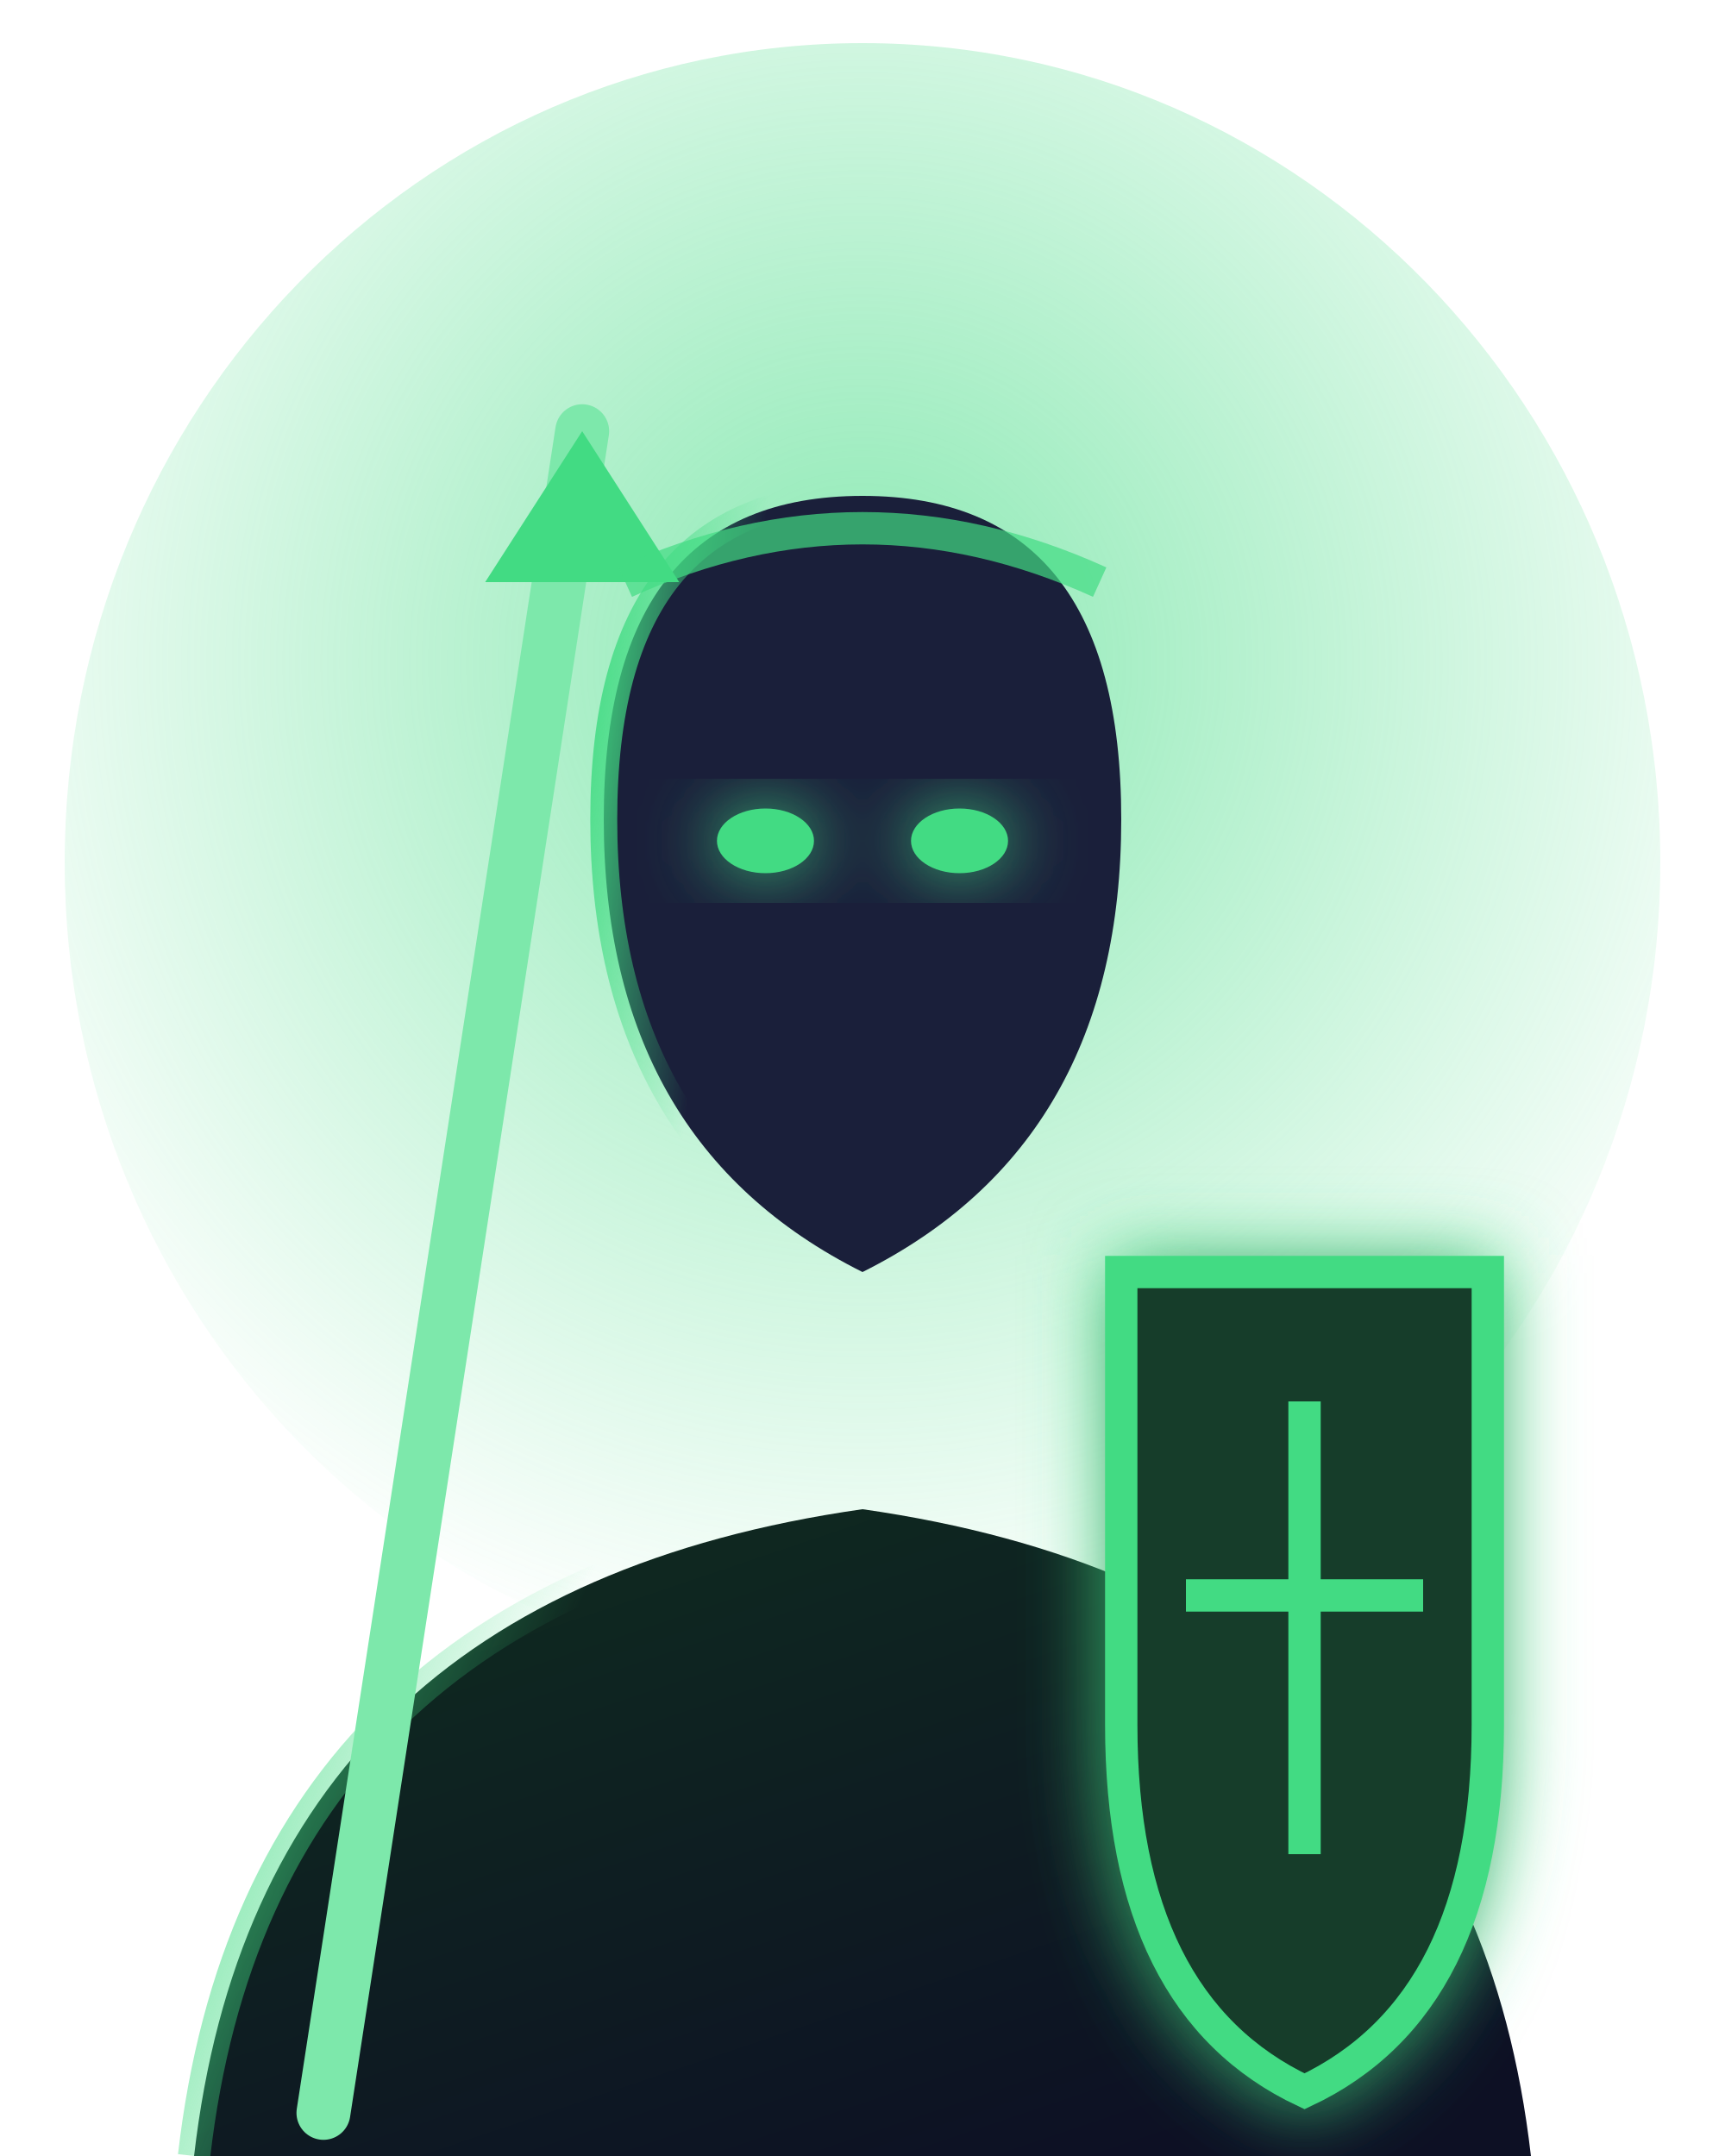
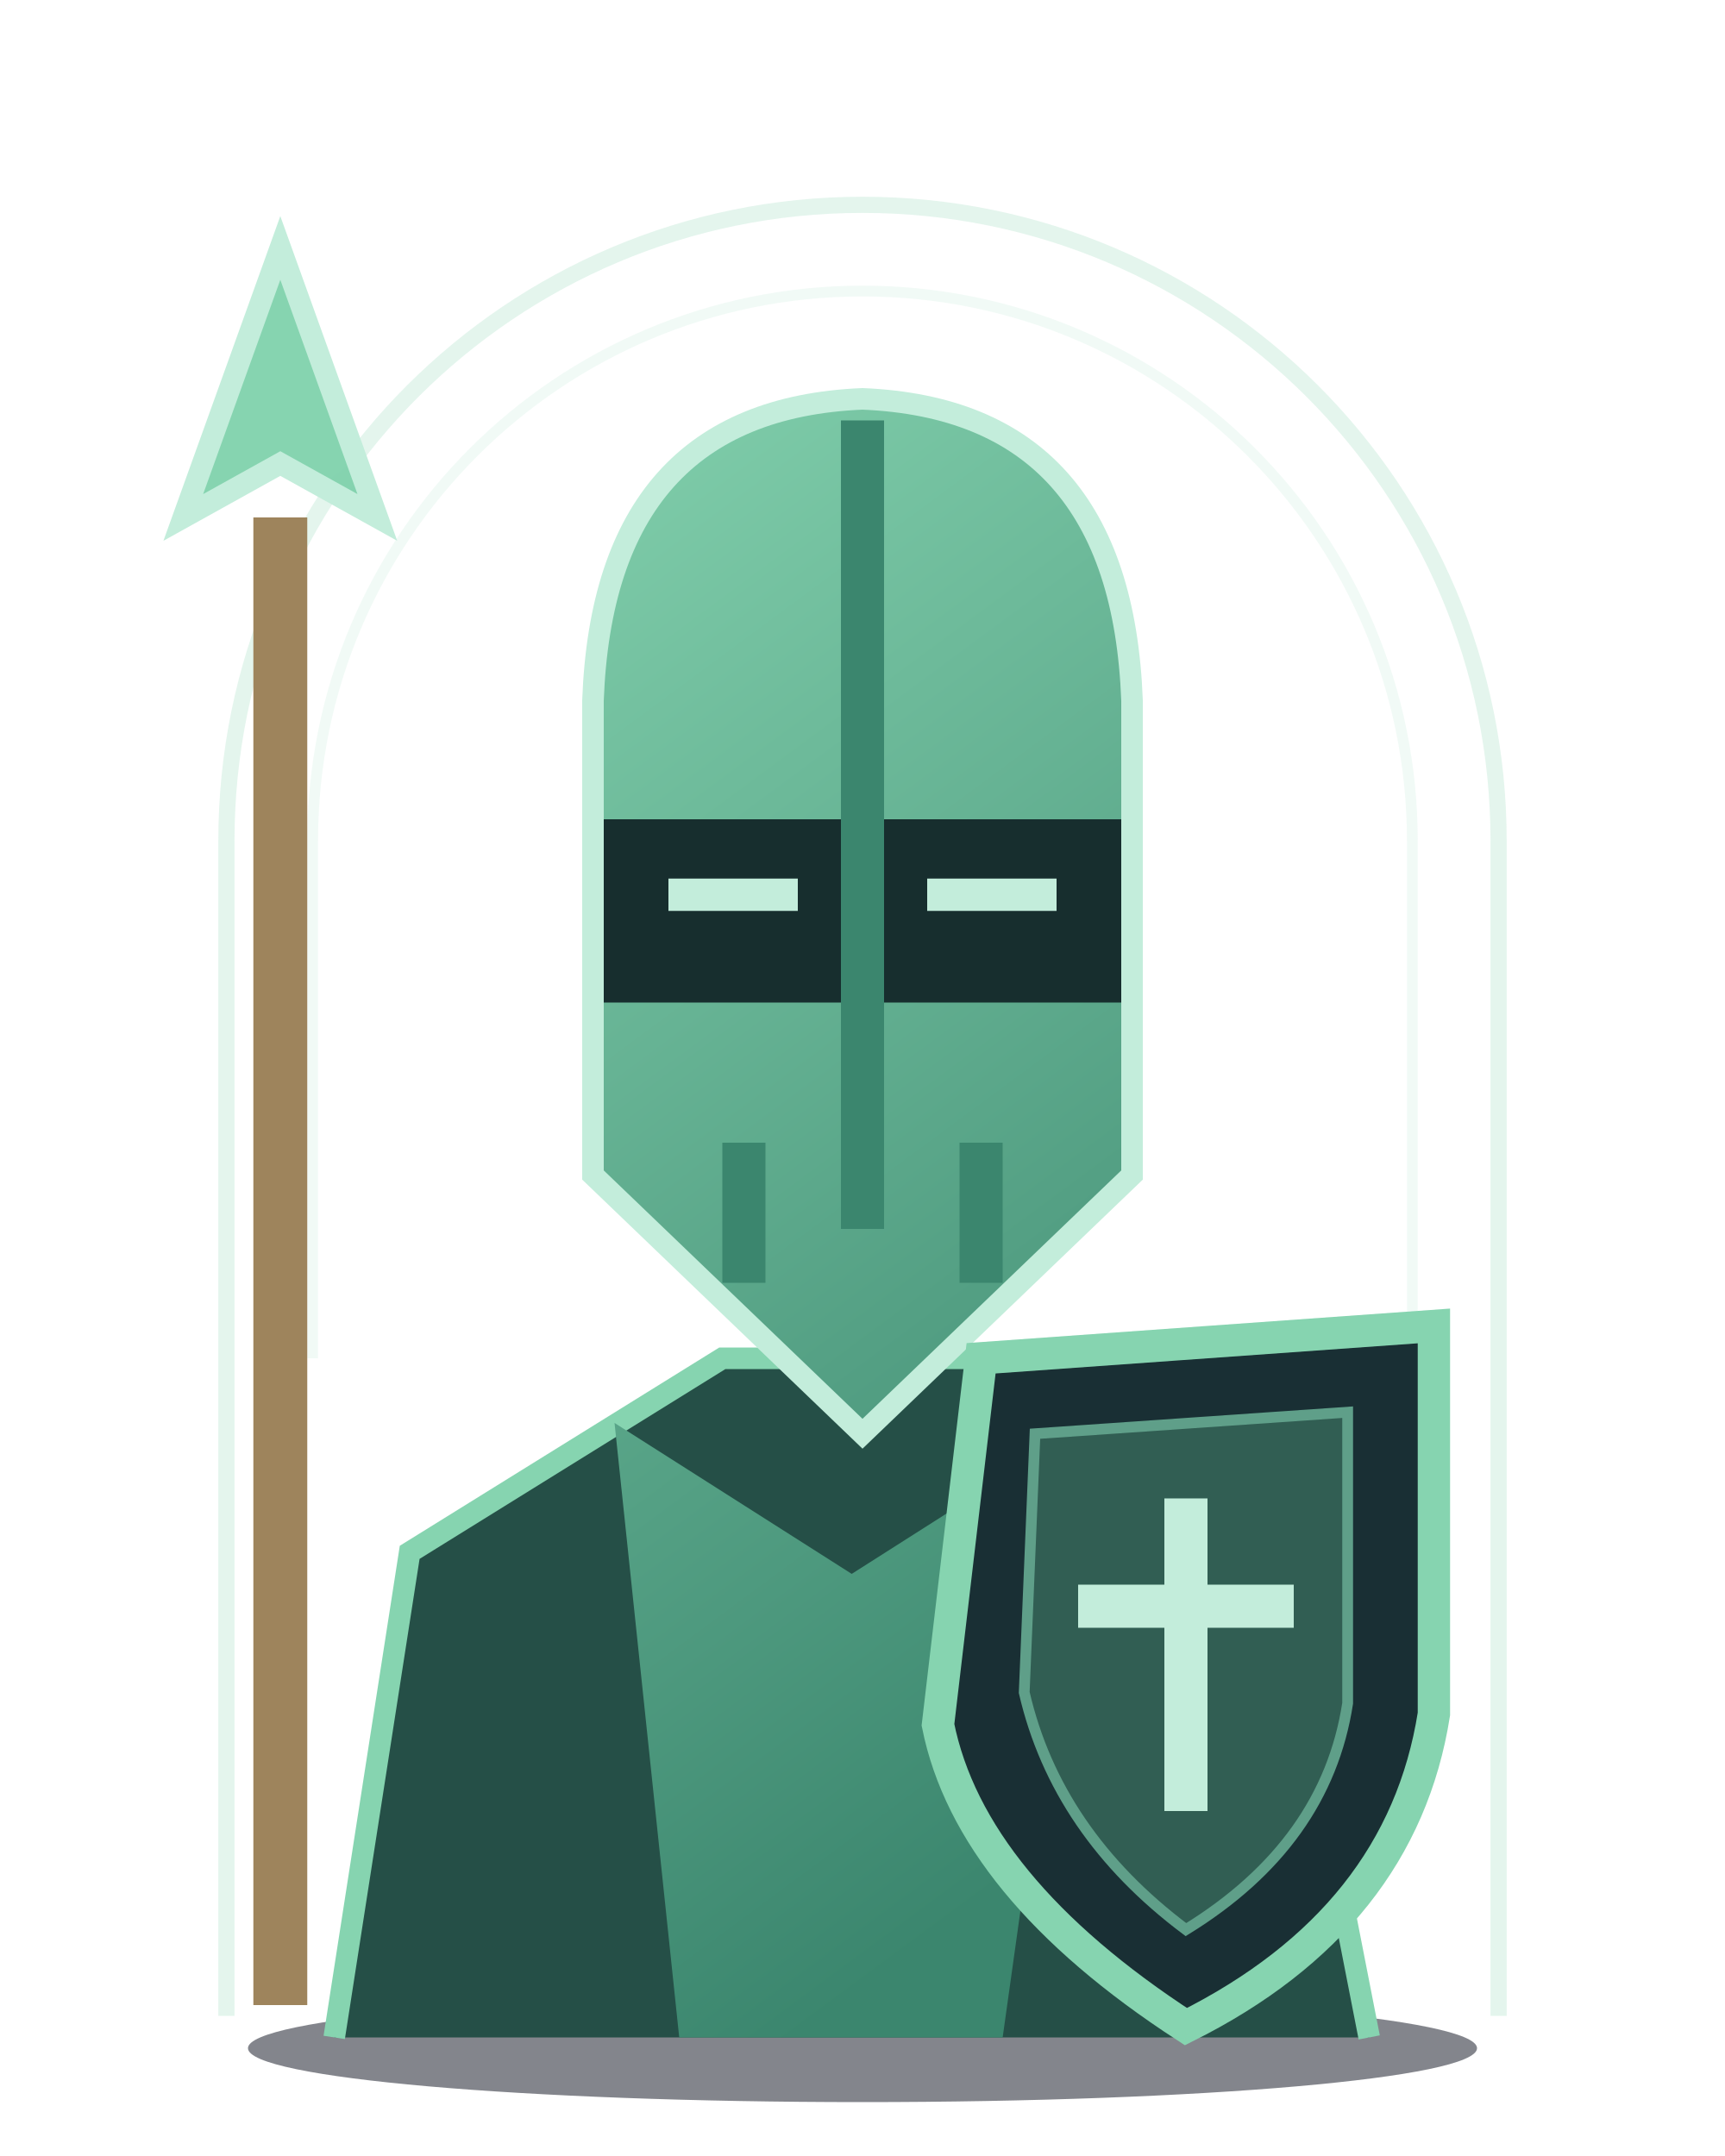
<svg xmlns="http://www.w3.org/2000/svg" viewBox="0 0 160 200" fill="none">
  <defs>
-     <radialGradient id="guard-aura" cx="0.5" cy="0.38" r="0.62">
-       <stop offset="0" stop-color="#42db83" stop-opacity="0.62" />
-       <stop offset="1" stop-color="#42db83" stop-opacity="0" />
-     </radialGradient>
-     <linearGradient id="guard-cloth" x1="0" y1="0" x2="0.7" y2="1">
-       <stop offset="0" stop-color="#0f2e1f" />
-       <stop offset="1" stop-color="#0d1024" />
+     <linearGradient id="metal" x1="35" y1="40" x2="120" y2="155" gradientUnits="userSpaceOnUse">
+       <stop stop-color="#86d4b0" />
+       <stop offset="1" stop-color="#3b866e" />
    </linearGradient>
-     <linearGradient id="guard-rim" x1="0" y1="0" x2="1" y2="0.4">
-       <stop offset="0" stop-color="#42db83" />
-       <stop offset="0.55" stop-color="#42db83" stop-opacity="0" />
+     <linearGradient id="skin" x1="55" y1="65" x2="100" y2="125" gradientUnits="userSpaceOnUse">
+       <stop stop-color="#d9b297" />
+       <stop offset="1" stop-color="#ad7e66" />
    </linearGradient>
-     <filter id="guard-glow" x="-45%" y="-45%" width="190%" height="190%">
-       <feGaussianBlur stdDeviation="3.5" result="b" />
-       <feMerge>
-         <feMergeNode in="b" />
-         <feMergeNode in="SourceGraphic" />
-       </feMerge>
-     </filter>
  </defs>
-   <ellipse cx="80" cy="80" rx="74" ry="76" fill="url(#guard-aura)" />
-   <path d="M18 200 q6 -52 62 -60 q56 8 62 60 z" fill="url(#guard-cloth)" />
-   <path d="M18 200 q6 -52 62 -60" stroke="url(#guard-rim)" stroke-width="3" fill="none" />
-   <path d="M80 46 q24 0 24 30 q0 30 -24 42 q-24 -12 -24 -42 q0 -30 24 -30 z" fill="#1a1f3a" />
-   <path d="M80 46 q-24 0 -24 30 q0 30 24 42" stroke="url(#guard-rim)" stroke-width="2.5" fill="none" />
-   <g filter="url(#guard-glow)" fill="#42db83">
-     <ellipse cx="71" cy="78" rx="4.5" ry="3" />
-     <ellipse cx="89" cy="78" rx="4.5" ry="3" />
-   </g>
-   <g filter="url(#guard-glow)">
-     <path d="M104 118 h34 v42 q0 26 -17 34 q-17 -8 -17 -34 z" fill="#123d2a" stroke="#42db83" stroke-width="3" />
-     <path d="M121 130 v42 M110 148 h22" stroke="#42db83" stroke-width="3" />
-   </g>
-   <path d="M30 196 L54 40" stroke="#7de8ab" stroke-width="5" stroke-linecap="round" />
-   <path d="M54 40 l-9 14 l18 0 z" fill="#42db83" />
-   <path d="M58 54 q22 -10 44 0" stroke="#42db83" stroke-width="3" fill="none" opacity="0.7" />
+   <path d="M21 187V78a59 59 0 01118 0v109" stroke="#86d4b0" stroke-opacity=".22" stroke-width="1.5" />
+   <path d="M29 126V78a51 51 0 01102 0v48" stroke="#86d4b0" stroke-opacity=".12" />
+   <ellipse cx="80" cy="190" rx="57" ry="5" fill="#080c19" opacity=".5" />
+   <path d="M31 189l7-45 29-18h25l26 17 9 46" fill="#254f47" stroke="#86d4b0" stroke-width="2" />
+   <path d="M57 132l22 14 22-14-8 57H63z" fill="url(#metal)" />
+   <path d="M55 65q1-27 25-28 24 1 25 28v44l-25 24-25-24z" fill="url(#metal)" stroke="#c3eddb" stroke-width="2" />
+   <path d="M56 76h48v17H56z" fill="#172e2e" />
+   <path d="M62 83h12m12 0h12" stroke="#c3eddb" stroke-width="3" />
+   <path d="M80 39v75m-11-8v13m22-13v13" stroke="#3b866e" stroke-width="4" />
+   <path d="M26 48v138" stroke="#9e845c" stroke-width="5" />
+   <path d="M26 23l-9 25 9-5 9 5z" fill="url(#metal)" stroke="#c3eddb" stroke-width="2" />
+   <path d="M91 126l42-3v36q-3 19-23 29-20-13-23-28z" fill="#192f34" stroke="#86d4b0" stroke-width="3" />
+   <path d="M96 133l29-2v27q-2 13-15 21-12-9-15-22z" fill="#315e53" stroke="#5f9f89" />
+   <path d="M110 139v29m-10-19h20" stroke="#c3eddb" stroke-width="4" />
</svg>
